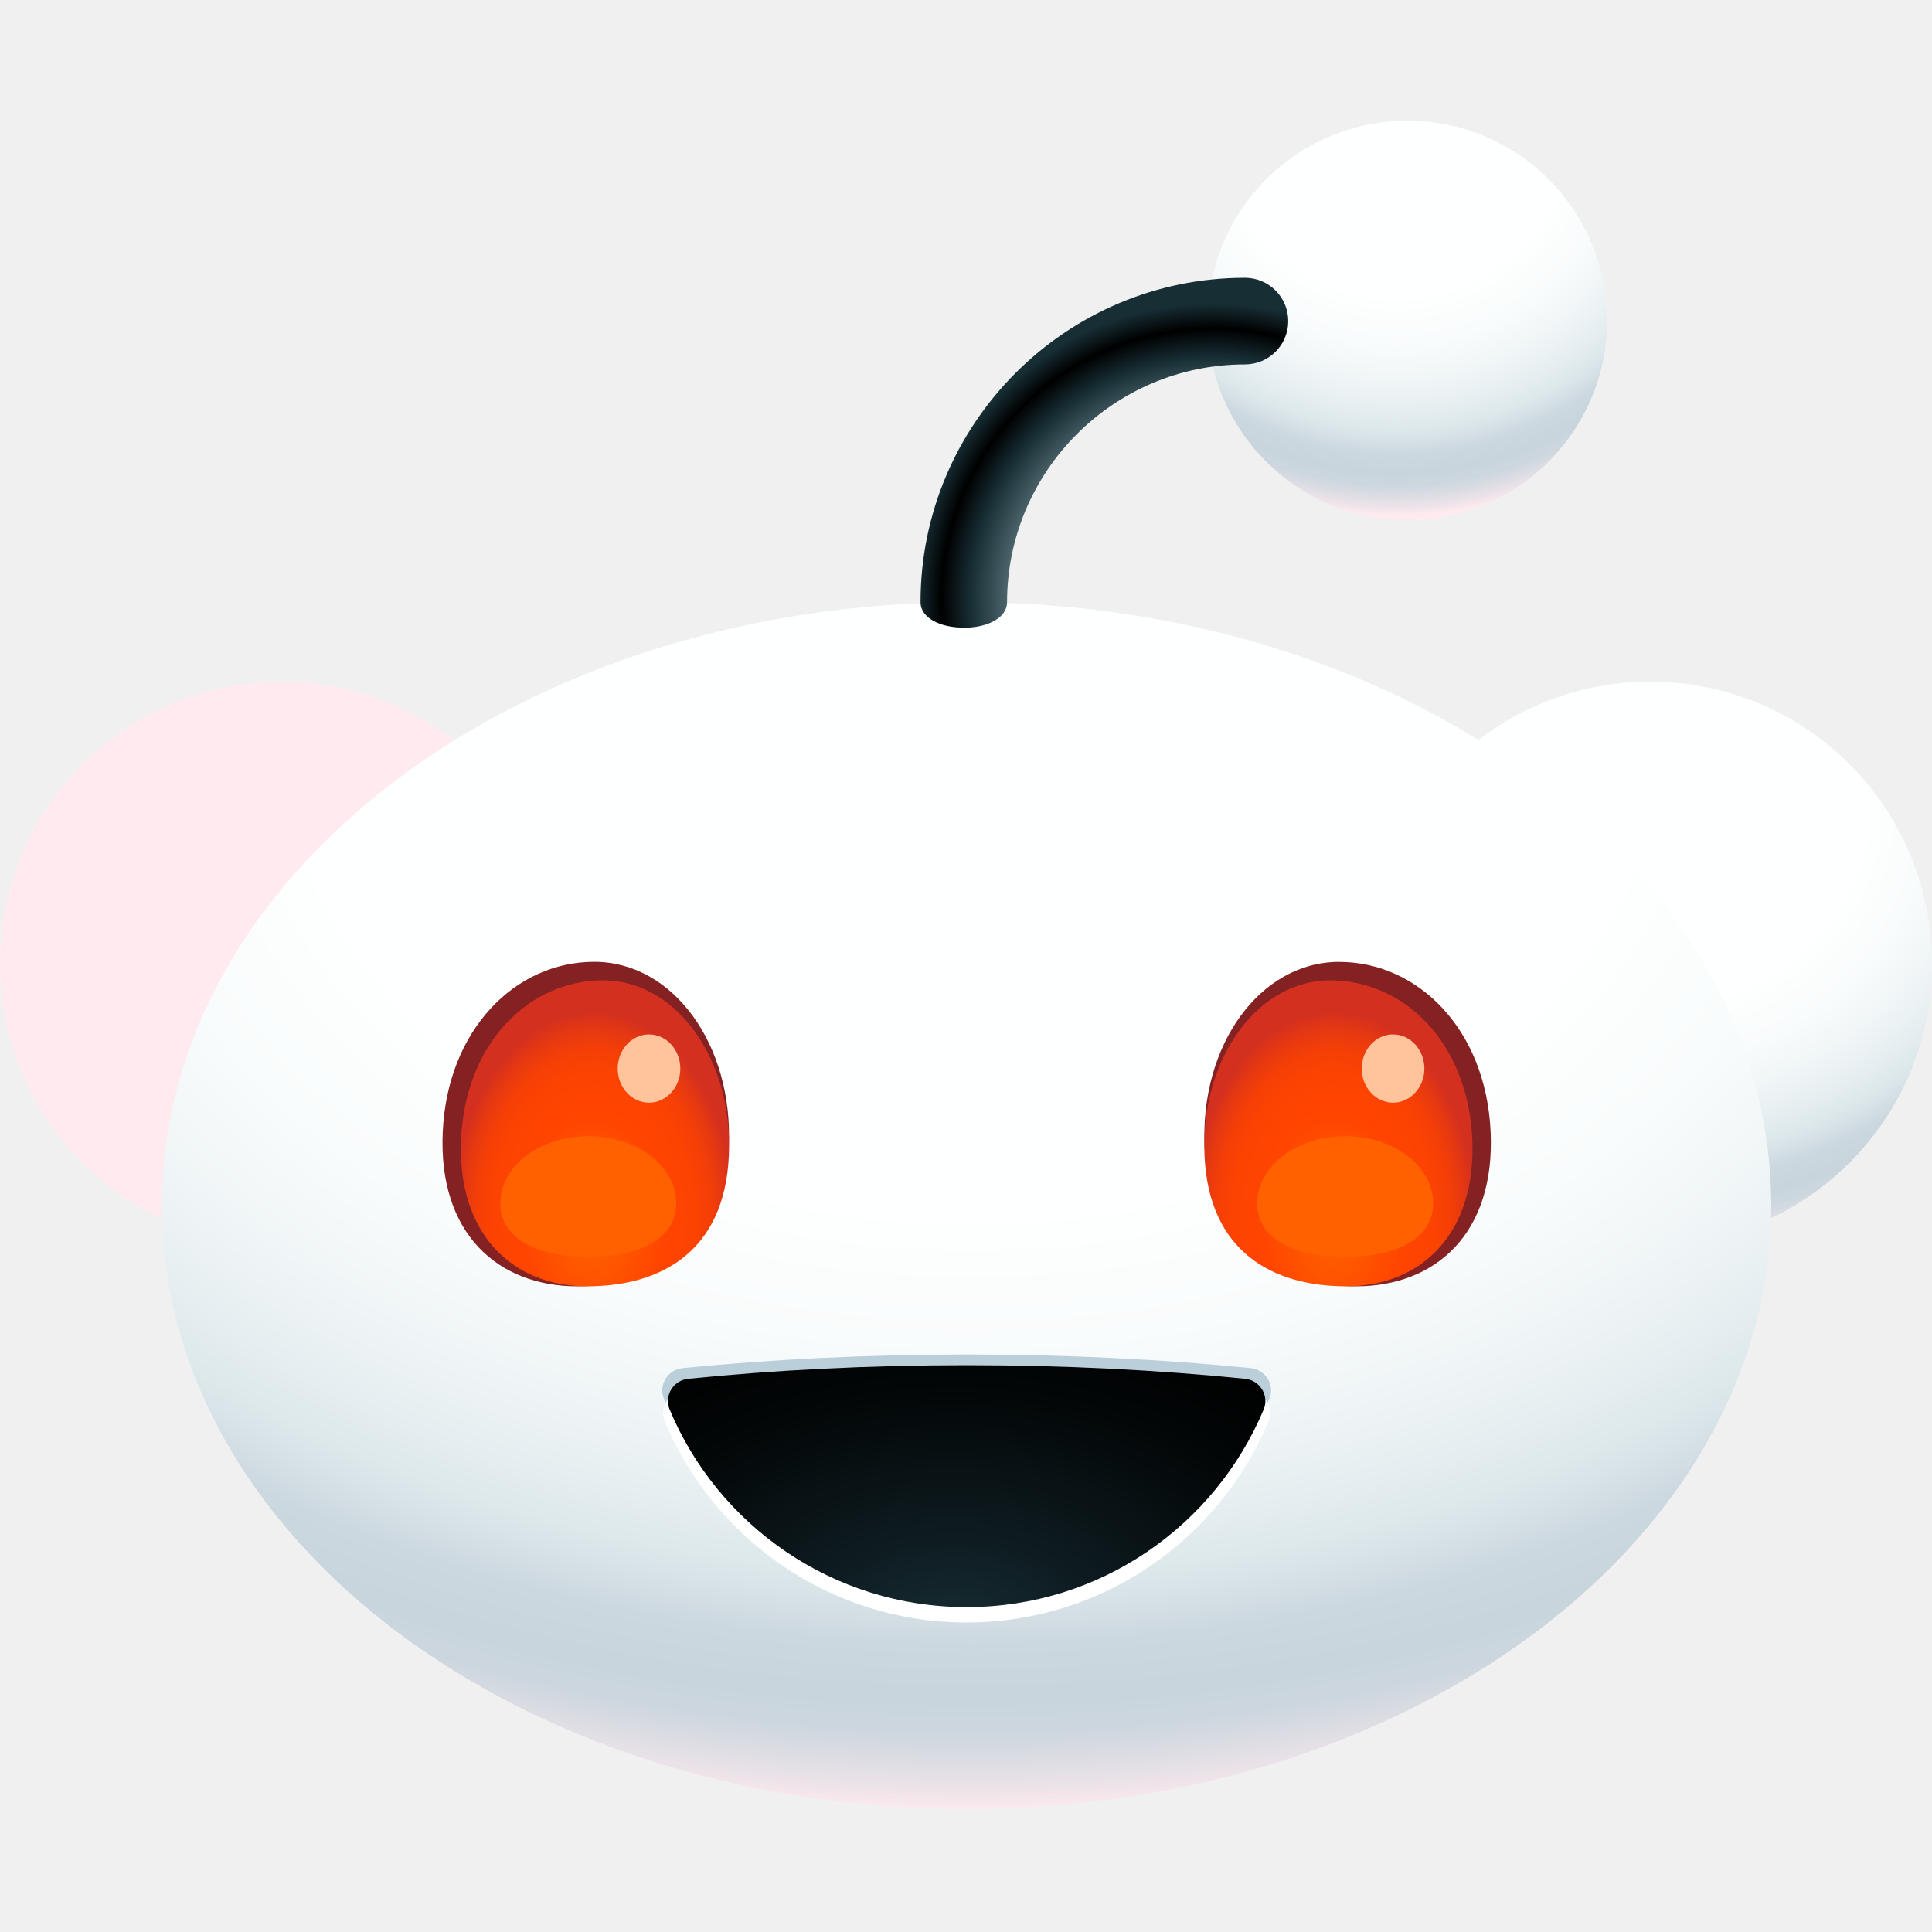
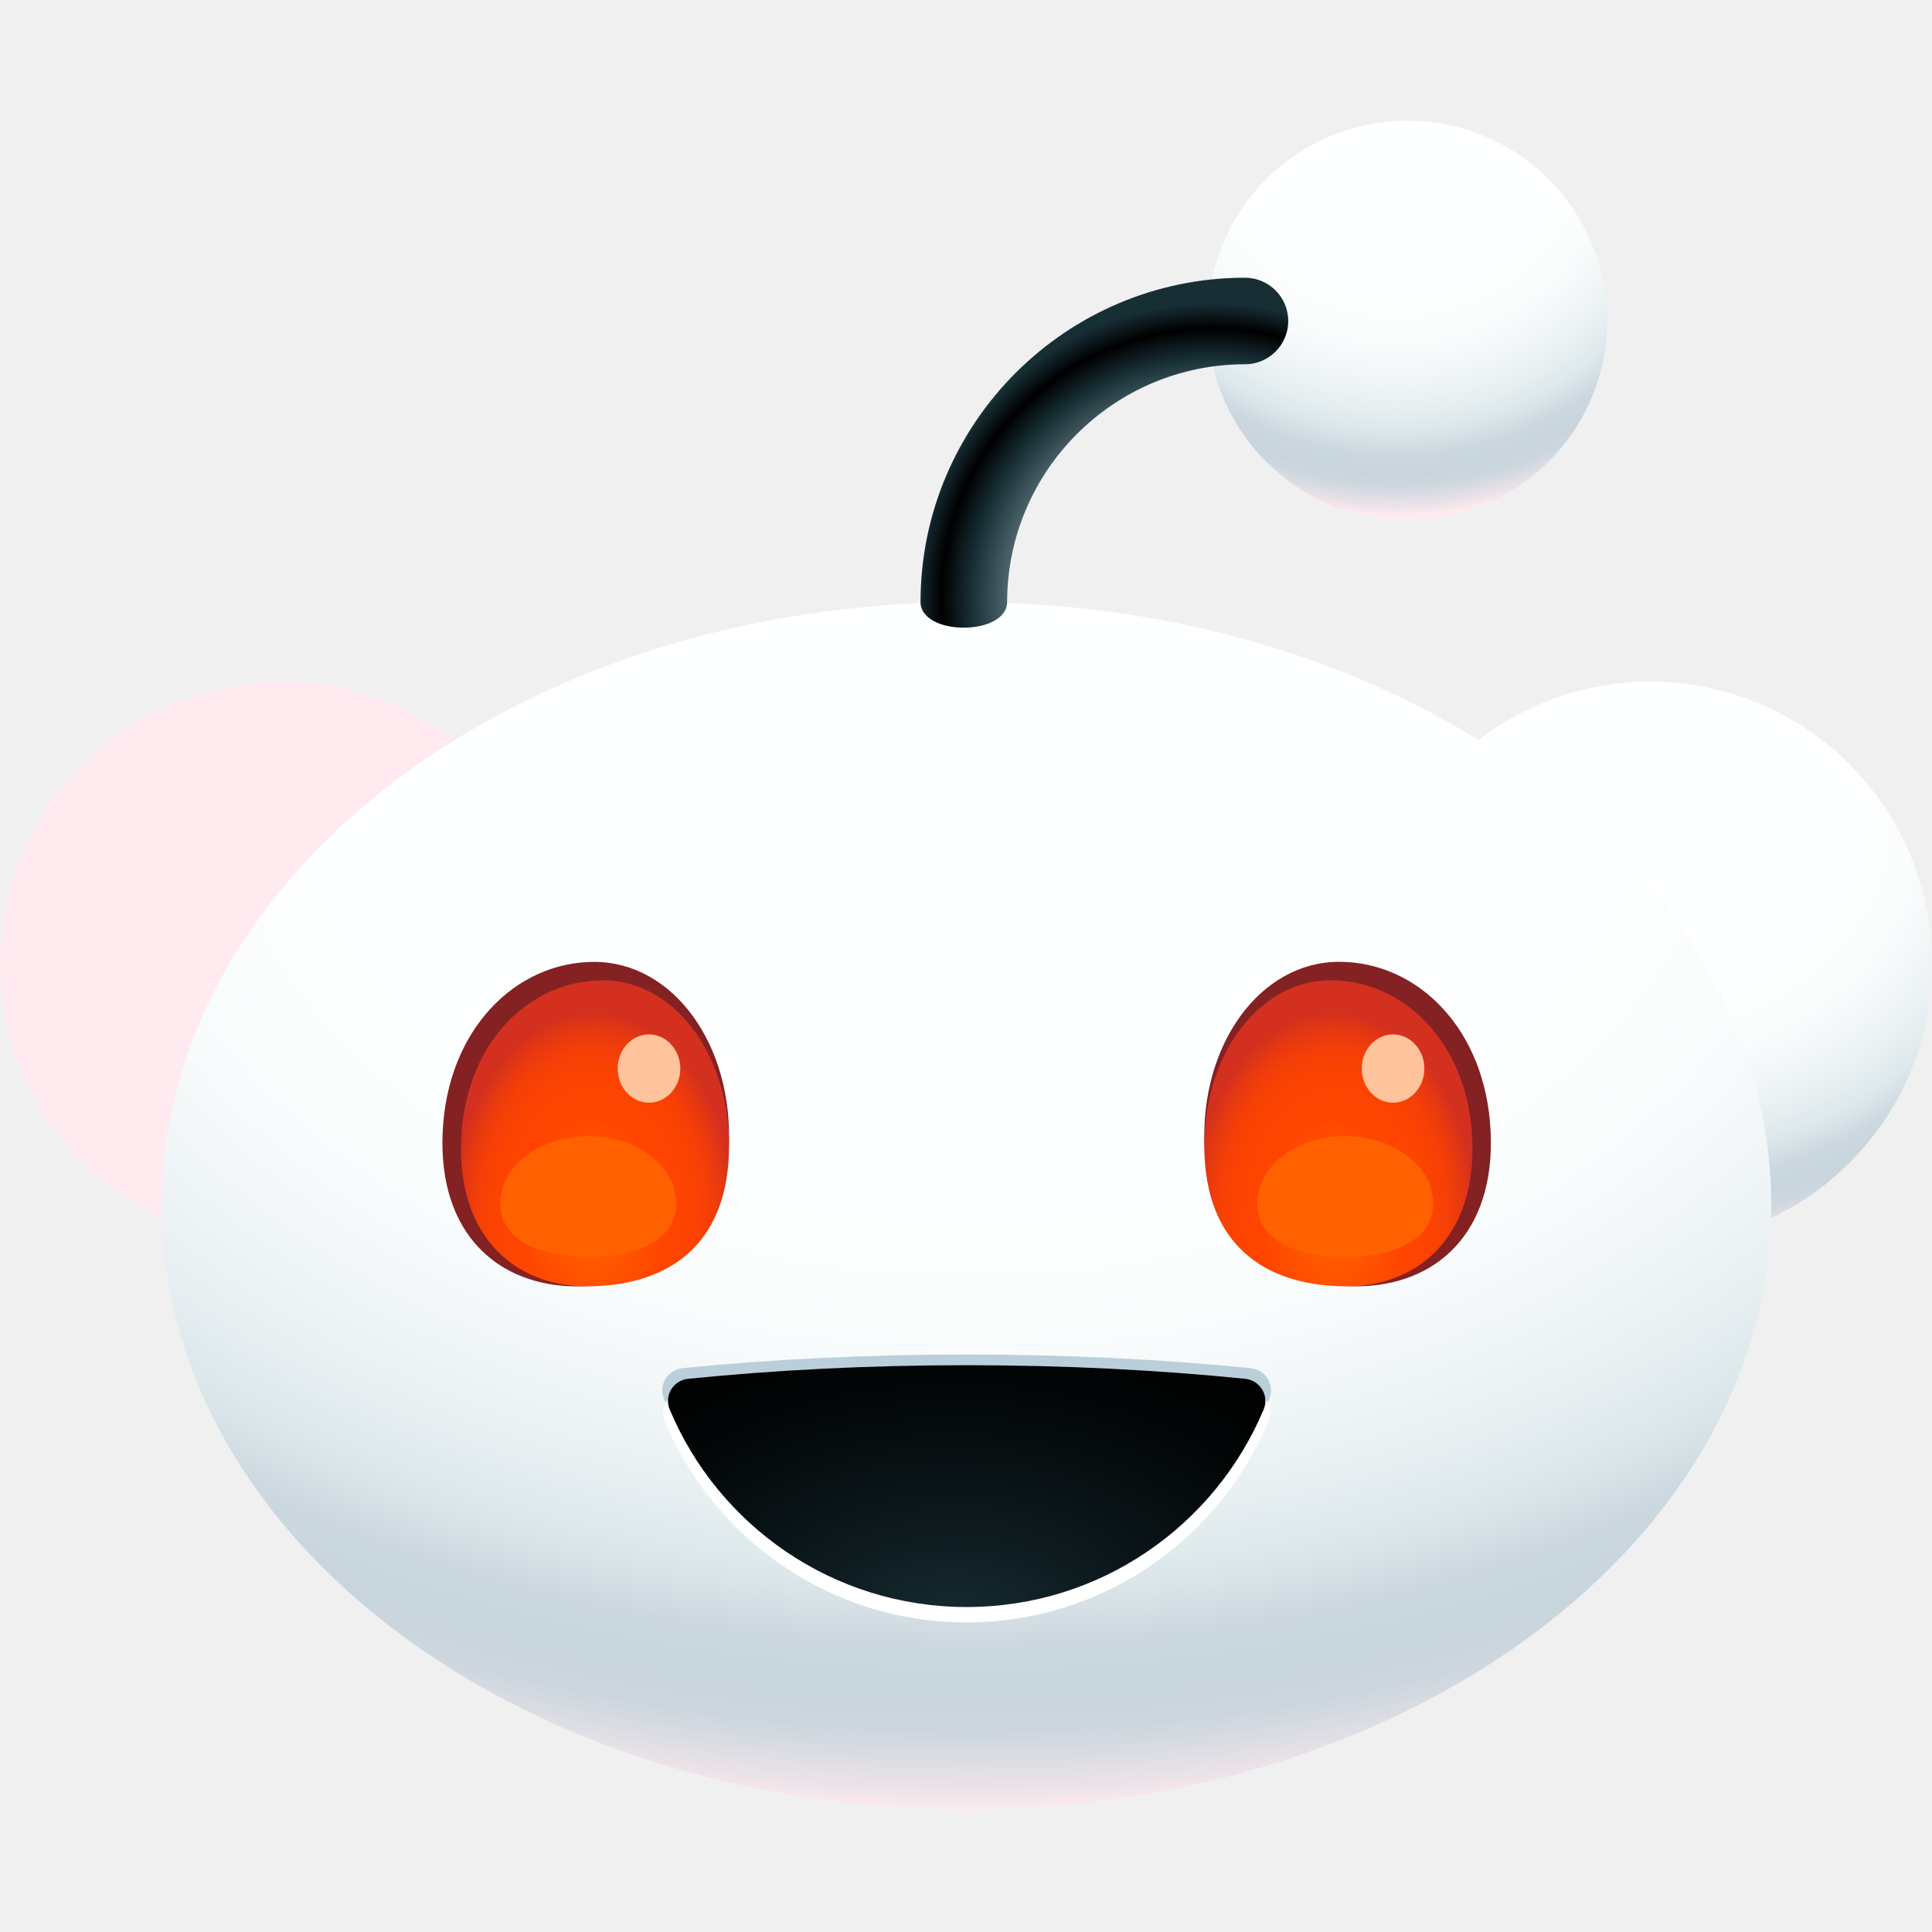
- <svg xmlns="http://www.w3.org/2000/svg" xmlns:xlink="http://www.w3.org/1999/xlink" fill="none" height="24" viewBox="0 0 24 24" width="24">
-   <linearGradient id="a">
-     <stop offset="0" stop-color="#feffff" />
-     <stop offset=".4" stop-color="#feffff" />
-     <stop offset=".51" stop-color="#f9fcfc" />
-     <stop offset=".62" stop-color="#edf3f5" />
-     <stop offset=".7" stop-color="#dee9ec" />
-     <stop offset=".72" stop-color="#d8e4e8" />
-     <stop offset=".76" stop-color="#ccd8df" />
-     <stop offset=".8" stop-color="#c8d5dd" />
-     <stop offset=".83" stop-color="#ccd6de" />
-     <stop offset=".85" stop-color="#d8dbe2" />
-     <stop offset=".88" stop-color="#ede3e9" />
-     <stop offset=".9" stop-color="#ffebef" />
-   </linearGradient>
-   <radialGradient id="b" cx="0" cy="0" gradientTransform="matrix(7.01628 0 0 6.12058 20.3529 10.0842)" gradientUnits="userSpaceOnUse" r="1" xlink:href="#a" />
-   <radialGradient id="c" cx="0" cy="0" gradientTransform="matrix(.0275256 0 0 .0240117 3.50117 26.208)" gradientUnits="userSpaceOnUse" r="1" xlink:href="#a" />
-   <radialGradient id="d" cx="0" cy="0" gradientTransform="matrix(21.1639 0 0 14.8598 12.0759 9.10245)" gradientUnits="userSpaceOnUse" r="1" xlink:href="#a" />
-   <linearGradient id="e">
-     <stop offset="0" stop-color="#f60" />
-     <stop offset=".5" stop-color="#ff4500" />
-     <stop offset=".7" stop-color="#fc4301" />
-     <stop offset=".82" stop-color="#f43f07" />
-     <stop offset=".92" stop-color="#e53812" />
-     <stop offset="1" stop-color="#d4301f" />
-   </linearGradient>
-   <radialGradient id="f" cx="0" cy="0" gradientTransform="matrix(-1.76825 0 -0 -2.59594 16.5661 15.1693)" gradientUnits="userSpaceOnUse" r="1" xlink:href="#e" />
-   <radialGradient id="g" cx="0" cy="0" gradientTransform="matrix(1.76825 0 0 2.59594 7.37184 15.1693)" gradientUnits="userSpaceOnUse" r="1" xlink:href="#e" />
-   <radialGradient id="h" cx="0" cy="0" gradientTransform="matrix(6.23511 0 0 4.11251 11.8436 20.3155)" gradientUnits="userSpaceOnUse" r="1">
-     <stop offset="0" stop-color="#172e35" />
-     <stop offset=".29" stop-color="#0e1c21" />
-     <stop offset=".73" stop-color="#030708" />
-     <stop offset="1" />
-   </radialGradient>
-   <radialGradient id="i" cx="17.343" cy="1.481" gradientUnits="userSpaceOnUse" r="5.473" xlink:href="#a" />
-   <radialGradient id="j" cx="15.061" cy="7.447" gradientUnits="userSpaceOnUse" r="4.486">
-     <stop offset=".48" stop-color="#7a9299" />
-     <stop offset=".67" stop-color="#172e35" />
-     <stop offset=".75" />
-     <stop offset=".82" stop-color="#172e35" />
-   </radialGradient>
-   <path d="m20.499 15.47c1.934 0 3.501-1.567 3.501-3.501s-1.567-3.501-3.501-3.501c-1.933 0-3.501 1.567-3.501 3.501s1.567 3.501 3.501 3.501z" fill="url(#b)" />
-   <path d="m3.501 15.47c1.934 0 3.501-1.567 3.501-3.501s-1.567-3.501-3.501-3.501c-1.934 0-3.501 1.567-3.501 3.501s1.567 3.501 3.501 3.501z" fill="url(#c)" />
-   <path d="m12.008 22.473c5.52 0 9.995-3.356 9.995-7.496s-4.475-7.496-9.995-7.496c-5.52 0-9.995 3.356-9.995 7.496s4.475 7.496 9.995 7.496z" fill="url(#d)" />
-   <path d="m9.053 14.248c-.059 1.27-.902 1.731-1.882 1.731s-1.73-.65-1.671-1.92c.059-1.27.902-2.111 1.882-2.111s1.73 1.03 1.671 2.299z" fill="#842123" />
-   <path d="m18.517 14.059c.059 1.27-.69 1.92-1.671 1.92-.982 0-1.825-.46-1.882-1.731-.059-1.27.69-2.299 1.671-2.299.982 0 1.825.84 1.882 2.111z" fill="#842123" />
-   <path d="m14.963 14.359c.055 1.189.843 1.62 1.762 1.62s1.619-.645 1.564-1.834c-.055-1.189-.843-1.967-1.762-1.967-.918 0-1.619.992-1.564 2.181z" fill="url(#f)" />
-   <path d="m9.054 14.359c-.055 1.189-.843 1.62-1.762 1.62-.918 0-1.619-.645-1.564-1.834.055-1.189.843-1.967 1.762-1.967.918 0 1.619.992 1.564 2.181z" fill="url(#g)" />
-   <path d="m12.008 16.826c-1.239 0-2.427.06-3.526.169-.187.019-.307.21-.234.381.615 1.442 2.066 2.455 3.76 2.455s3.144-1.013 3.76-2.455c.073-.171-.046-.362-.234-.381-1.099-.109-2.286-.169-3.526-.169z" fill="#bbcfda" />
-   <path d="m12.008 17.102c-1.236 0-2.42.061-3.515.172-.187.019-.306.213-.233.387.614 1.465 2.06 2.494 3.747 2.494 1.687 0 3.135-1.03 3.748-2.494.073-.173-.046-.368-.233-.387-1.095-.111-2.279-.172-3.515-.172z" fill="#fff" />
-   <path d="m12.008 16.959c-1.216 0-2.381.06-3.46.169-.184.019-.301.21-.23.381.603 1.442 2.028 2.455 3.69 2.455s3.085-1.013 3.69-2.455c.071-.171-.046-.362-.23-.381-1.078-.109-2.243-.169-3.46-.169z" fill="url(#h)" />
-   <path d="m17.483 6.462c1.37 0 2.481-1.111 2.481-2.481s-1.111-2.481-2.481-2.481-2.481 1.111-2.481 2.481 1.111 2.481 2.481 2.481z" fill="url(#i)" />
-   <path d="m11.973 7.797c-.298 0-.538-.124-.538-.316 0-2.223 1.808-4.03 4.03-4.03.297 0 .538.241.538.538s-.241.538-.538.538c-1.629 0-2.955 1.326-2.955 2.955 0 .192-.241.316-.538.316z" fill="url(#j)" />
-   <path d="m8.401 14.947c0 .46-.49.666-1.093.666s-1.093-.206-1.093-.666c0-.46.49-.833 1.093-.833s1.093.372 1.093.833z" fill="#ff6101" />
-   <path d="m17.803 14.947c0 .46-.49.666-1.093.666-.603 0-1.093-.206-1.093-.666 0-.46.49-.833 1.093-.833.603 0 1.093.372 1.093.833z" fill="#ff6101" />
-   <g fill="#ffc49c">
-     <path d="m8.062 13.698c.215 0 .389-.19.389-.424 0-.234-.174-.424-.389-.424s-.389.19-.389.424c0 .234.174.424.389.424z" />
-     <path d="m17.305 13.698c.215 0 .389-.19.389-.424 0-.234-.174-.424-.389-.424s-.389.19-.389.424c0 .234.174.424.389.424z" />
-   </g>
+ <svg xmlns="http://www.w3.org/2000/svg" width="24" height="24" viewBox="0 0 24 24" fill="none">
+   <path d="M20.499 15.47C22.433 15.47 24 13.903 24 11.969C24 10.036 22.433 8.468 20.499 8.468C18.565 8.468 16.998 10.036 16.998 11.969C16.998 13.903 18.565 15.47 20.499 15.47Z" fill="url(#paint0_radial_4_250)" />
+   <path d="M3.501 15.47C5.435 15.47 7.002 13.903 7.002 11.969C7.002 10.036 5.435 8.468 3.501 8.468C1.567 8.468 0 10.036 0 11.969C0 13.903 1.567 15.47 3.501 15.47Z" fill="url(#paint1_radial_4_250)" />
+   <path d="M12.008 22.473C17.528 22.473 22.003 19.117 22.003 14.977C22.003 10.837 17.528 7.481 12.008 7.481C6.488 7.481 2.013 10.837 2.013 14.977C2.013 19.117 6.488 22.473 12.008 22.473Z" fill="url(#paint2_radial_4_250)" />
+   <path d="M9.053 14.248C8.994 15.518 8.151 15.98 7.171 15.98C6.19 15.98 5.441 15.33 5.499 14.06C5.558 12.79 6.401 11.949 7.382 11.949C8.362 11.949 9.112 12.979 9.053 14.248Z" fill="#842123" />
+   <path d="M18.517 14.059C18.576 15.328 17.827 15.979 16.846 15.979C15.864 15.979 15.021 15.518 14.963 14.247C14.905 12.978 15.653 11.948 16.635 11.948C17.616 11.948 18.46 12.788 18.517 14.059Z" fill="#842123" />
+   <path d="M14.963 14.359C15.018 15.547 15.807 15.979 16.725 15.979C17.643 15.979 18.344 15.333 18.289 14.144C18.234 12.955 17.445 12.178 16.527 12.178C15.609 12.178 14.908 13.17 14.963 14.359Z" fill="url(#paint3_radial_4_250)" />
+   <path d="M9.054 14.359C8.999 15.547 8.211 15.979 7.293 15.979C6.374 15.979 5.674 15.333 5.729 14.144C5.784 12.955 6.572 12.178 7.491 12.178C8.409 12.178 9.109 13.17 9.054 14.359Z" fill="url(#paint4_radial_4_250)" />
+   <path d="M12.008 16.826C10.769 16.826 9.581 16.886 8.483 16.995C8.295 17.014 8.176 17.205 8.248 17.376C8.863 18.818 10.315 19.831 12.008 19.831C13.702 19.831 15.152 18.818 15.768 17.376C15.841 17.205 15.722 17.014 15.534 16.995C14.435 16.886 13.247 16.826 12.008 16.826Z" fill="#BBCFDA" />
+   <path d="M12.008 17.102C10.773 17.102 9.588 17.163 8.493 17.274C8.306 17.293 8.187 17.487 8.26 17.66C8.874 19.126 10.32 20.154 12.007 20.154C13.694 20.154 15.142 19.125 15.755 17.66C15.828 17.487 15.71 17.293 15.522 17.274C14.427 17.163 13.243 17.102 12.007 17.102H12.008Z" fill="white" />
+   <path d="M12.008 16.959C10.792 16.959 9.627 17.019 8.548 17.128C8.364 17.146 8.247 17.337 8.319 17.508C8.922 18.95 10.346 19.963 12.008 19.963C13.67 19.963 15.093 18.95 15.698 17.508C15.769 17.337 15.652 17.146 15.468 17.128C14.391 17.019 13.225 16.959 12.008 16.959Z" fill="url(#paint5_radial_4_250)" />
+   <path d="M17.483 6.462C18.853 6.462 19.964 5.351 19.964 3.981C19.964 2.611 18.853 1.5 17.483 1.5C16.113 1.5 15.002 2.611 15.002 3.981C15.002 5.351 16.113 6.462 17.483 6.462Z" fill="url(#paint6_radial_4_250)" />
+   <path d="M11.973 7.797C11.675 7.797 11.435 7.673 11.435 7.481C11.435 5.258 13.244 3.45 15.466 3.45C15.763 3.45 16.003 3.692 16.003 3.988C16.003 4.284 15.762 4.525 15.466 4.525C13.837 4.525 12.511 5.851 12.511 7.481C12.511 7.673 12.269 7.797 11.973 7.797Z" fill="url(#paint7_radial_4_250)" />
+   <path d="M8.401 14.947C8.401 15.407 7.911 15.613 7.308 15.613C6.705 15.613 6.215 15.407 6.215 14.947C6.215 14.486 6.705 14.114 7.308 14.114C7.911 14.114 8.401 14.486 8.401 14.947Z" fill="#FF6101" />
+   <path d="M17.803 14.947C17.803 15.407 17.313 15.613 16.71 15.613C16.107 15.613 15.617 15.407 15.617 14.947C15.617 14.486 16.107 14.114 16.71 14.114C17.313 14.114 17.803 14.486 17.803 14.947Z" fill="#FF6101" />
+   <path d="M8.062 13.698C8.277 13.698 8.451 13.508 8.451 13.274C8.451 13.04 8.277 12.85 8.062 12.85C7.847 12.85 7.673 13.04 7.673 13.274C7.673 13.508 7.847 13.698 8.062 13.698Z" fill="#FFC49C" />
+   <path d="M17.305 13.698C17.52 13.698 17.694 13.508 17.694 13.274C17.694 13.04 17.52 12.85 17.305 12.85C17.09 12.85 16.916 13.04 16.916 13.274C16.916 13.508 17.09 13.698 17.305 13.698Z" fill="#FFC49C" />
+   <defs>
+     <radialGradient id="paint0_radial_4_250" cx="0" cy="0" r="1" gradientUnits="userSpaceOnUse" gradientTransform="translate(20.3529 10.0842) scale(7.01628 6.12058)">
+       <stop stop-color="#FEFFFF" />
+       <stop offset="0.4" stop-color="#FEFFFF" />
+       <stop offset="0.51" stop-color="#F9FCFC" />
+       <stop offset="0.62" stop-color="#EDF3F5" />
+       <stop offset="0.7" stop-color="#DEE9EC" />
+       <stop offset="0.72" stop-color="#D8E4E8" />
+       <stop offset="0.76" stop-color="#CCD8DF" />
+       <stop offset="0.8" stop-color="#C8D5DD" />
+       <stop offset="0.83" stop-color="#CCD6DE" />
+       <stop offset="0.85" stop-color="#D8DBE2" />
+       <stop offset="0.88" stop-color="#EDE3E9" />
+       <stop offset="0.9" stop-color="#FFEBEF" />
+     </radialGradient>
+     <radialGradient id="paint1_radial_4_250" cx="0" cy="0" r="1" gradientUnits="userSpaceOnUse" gradientTransform="translate(3.50117 26.208) scale(0.0275256 0.0240117)">
+       <stop stop-color="#FEFFFF" />
+       <stop offset="0.4" stop-color="#FEFFFF" />
+       <stop offset="0.51" stop-color="#F9FCFC" />
+       <stop offset="0.62" stop-color="#EDF3F5" />
+       <stop offset="0.7" stop-color="#DEE9EC" />
+       <stop offset="0.72" stop-color="#D8E4E8" />
+       <stop offset="0.76" stop-color="#CCD8DF" />
+       <stop offset="0.8" stop-color="#C8D5DD" />
+       <stop offset="0.83" stop-color="#CCD6DE" />
+       <stop offset="0.85" stop-color="#D8DBE2" />
+       <stop offset="0.88" stop-color="#EDE3E9" />
+       <stop offset="0.9" stop-color="#FFEBEF" />
+     </radialGradient>
+     <radialGradient id="paint2_radial_4_250" cx="0" cy="0" r="1" gradientUnits="userSpaceOnUse" gradientTransform="translate(12.0759 9.10245) scale(21.1639 14.8598)">
+       <stop stop-color="#FEFFFF" />
+       <stop offset="0.4" stop-color="#FEFFFF" />
+       <stop offset="0.51" stop-color="#F9FCFC" />
+       <stop offset="0.62" stop-color="#EDF3F5" />
+       <stop offset="0.7" stop-color="#DEE9EC" />
+       <stop offset="0.72" stop-color="#D8E4E8" />
+       <stop offset="0.76" stop-color="#CCD8DF" />
+       <stop offset="0.8" stop-color="#C8D5DD" />
+       <stop offset="0.83" stop-color="#CCD6DE" />
+       <stop offset="0.85" stop-color="#D8DBE2" />
+       <stop offset="0.88" stop-color="#EDE3E9" />
+       <stop offset="0.9" stop-color="#FFEBEF" />
+     </radialGradient>
+     <radialGradient id="paint3_radial_4_250" cx="0" cy="0" r="1" gradientUnits="userSpaceOnUse" gradientTransform="translate(16.5661 15.1693) rotate(180) scale(1.76825 2.59594)">
+       <stop stop-color="#FF6600" />
+       <stop offset="0.5" stop-color="#FF4500" />
+       <stop offset="0.7" stop-color="#FC4301" />
+       <stop offset="0.82" stop-color="#F43F07" />
+       <stop offset="0.92" stop-color="#E53812" />
+       <stop offset="1" stop-color="#D4301F" />
+     </radialGradient>
+     <radialGradient id="paint4_radial_4_250" cx="0" cy="0" r="1" gradientUnits="userSpaceOnUse" gradientTransform="translate(7.37184 15.1693) scale(1.76825 2.59594)">
+       <stop stop-color="#FF6600" />
+       <stop offset="0.5" stop-color="#FF4500" />
+       <stop offset="0.7" stop-color="#FC4301" />
+       <stop offset="0.82" stop-color="#F43F07" />
+       <stop offset="0.92" stop-color="#E53812" />
+       <stop offset="1" stop-color="#D4301F" />
+     </radialGradient>
+     <radialGradient id="paint5_radial_4_250" cx="0" cy="0" r="1" gradientUnits="userSpaceOnUse" gradientTransform="translate(11.8436 20.3155) scale(6.23511 4.11251)">
+       <stop stop-color="#172E35" />
+       <stop offset="0.29" stop-color="#0E1C21" />
+       <stop offset="0.73" stop-color="#030708" />
+       <stop offset="1" />
+     </radialGradient>
+     <radialGradient id="paint6_radial_4_250" cx="0" cy="0" r="1" gradientUnits="userSpaceOnUse" gradientTransform="translate(17.3427 1.4808) scale(5.47319 5.47319)">
+       <stop stop-color="#FEFFFF" />
+       <stop offset="0.4" stop-color="#FEFFFF" />
+       <stop offset="0.51" stop-color="#F9FCFC" />
+       <stop offset="0.62" stop-color="#EDF3F5" />
+       <stop offset="0.7" stop-color="#DEE9EC" />
+       <stop offset="0.72" stop-color="#D8E4E8" />
+       <stop offset="0.76" stop-color="#CCD8DF" />
+       <stop offset="0.8" stop-color="#C8D5DD" />
+       <stop offset="0.83" stop-color="#CCD6DE" />
+       <stop offset="0.85" stop-color="#D8DBE2" />
+       <stop offset="0.88" stop-color="#EDE3E9" />
+       <stop offset="0.9" stop-color="#FFEBEF" />
+     </radialGradient>
+     <radialGradient id="paint7_radial_4_250" cx="0" cy="0" r="1" gradientUnits="userSpaceOnUse" gradientTransform="translate(15.0614 7.4474) scale(4.48613)">
+       <stop offset="0.48" stop-color="#7A9299" />
+       <stop offset="0.67" stop-color="#172E35" />
+       <stop offset="0.75" />
+       <stop offset="0.82" stop-color="#172E35" />
+     </radialGradient>
+   </defs>
</svg>
